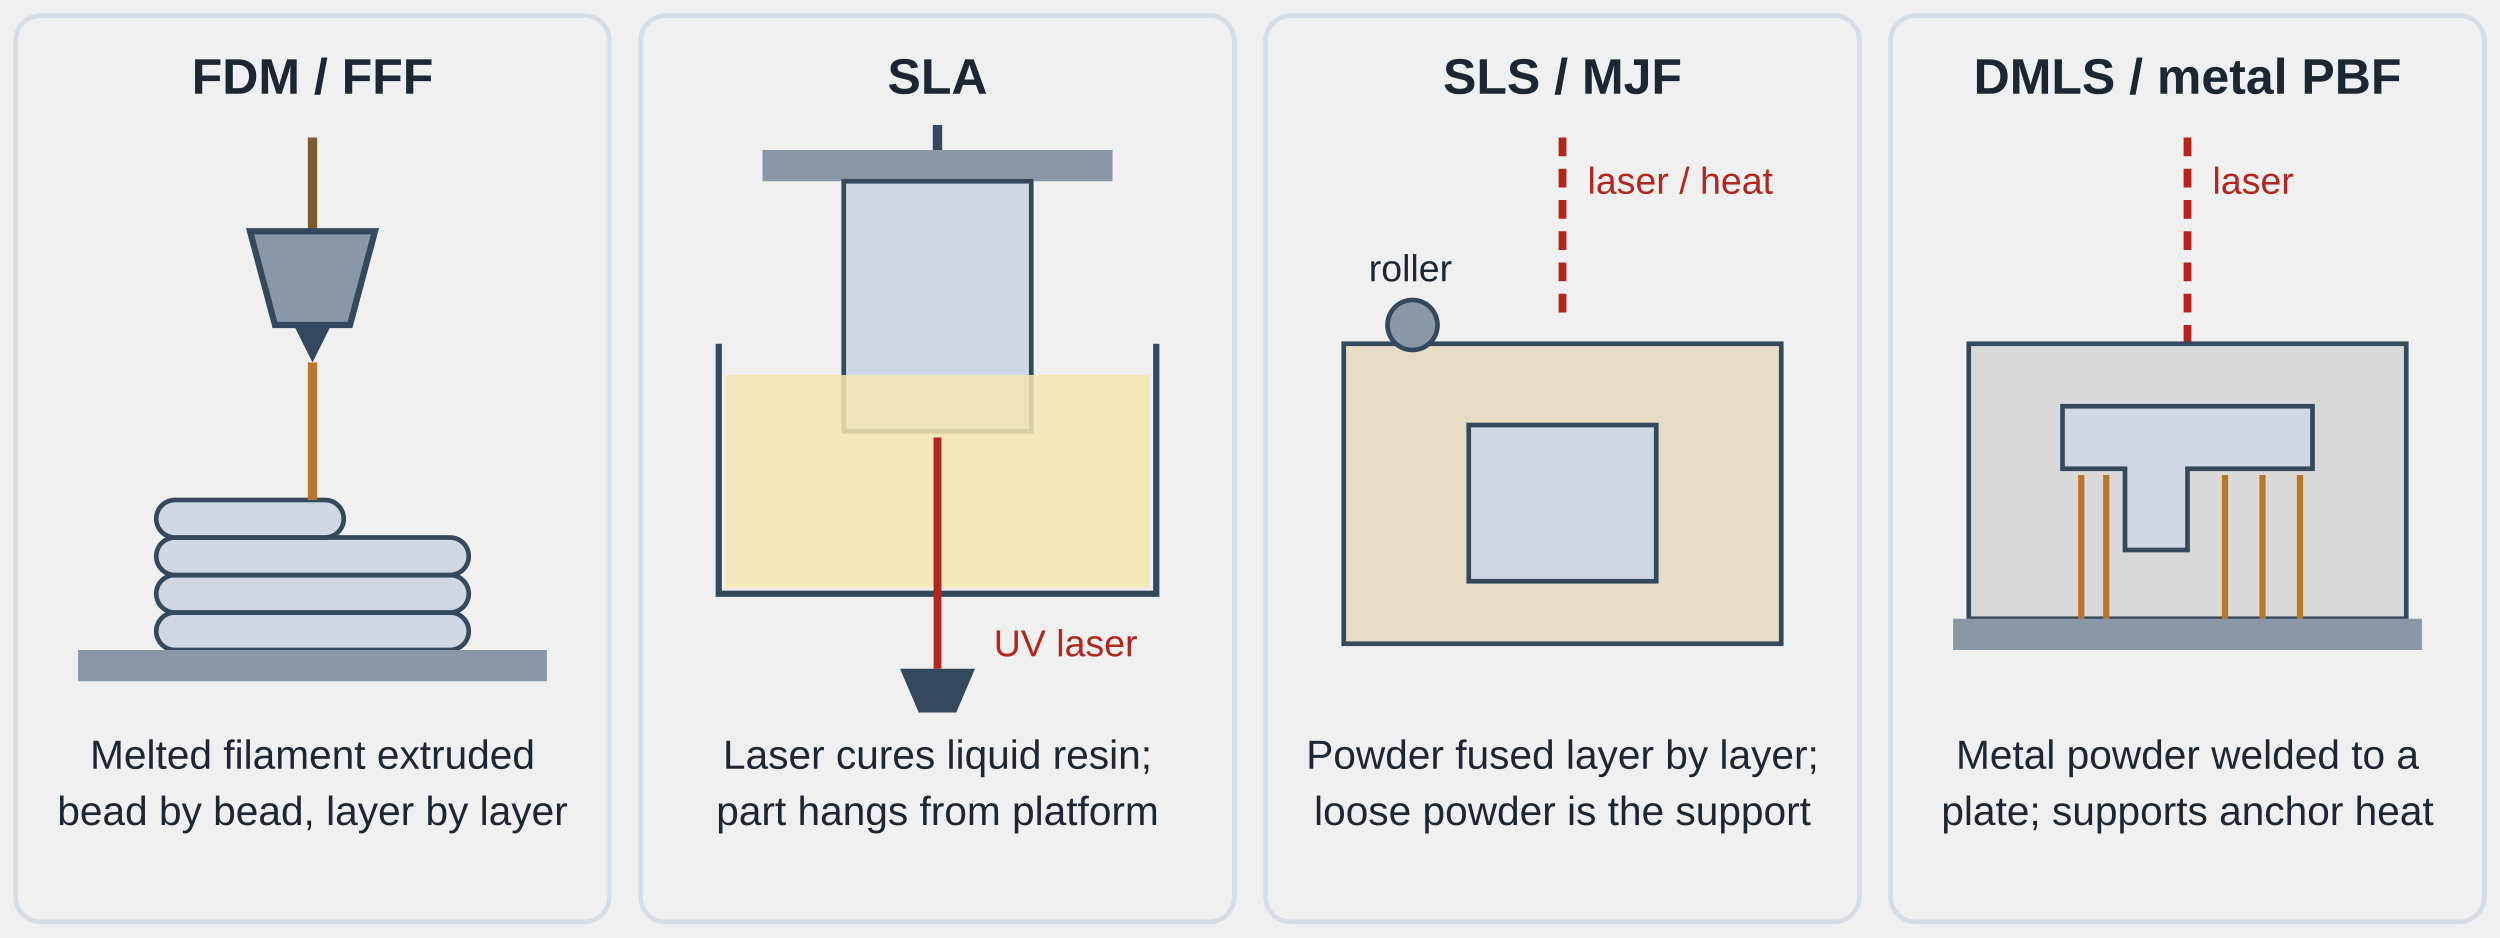
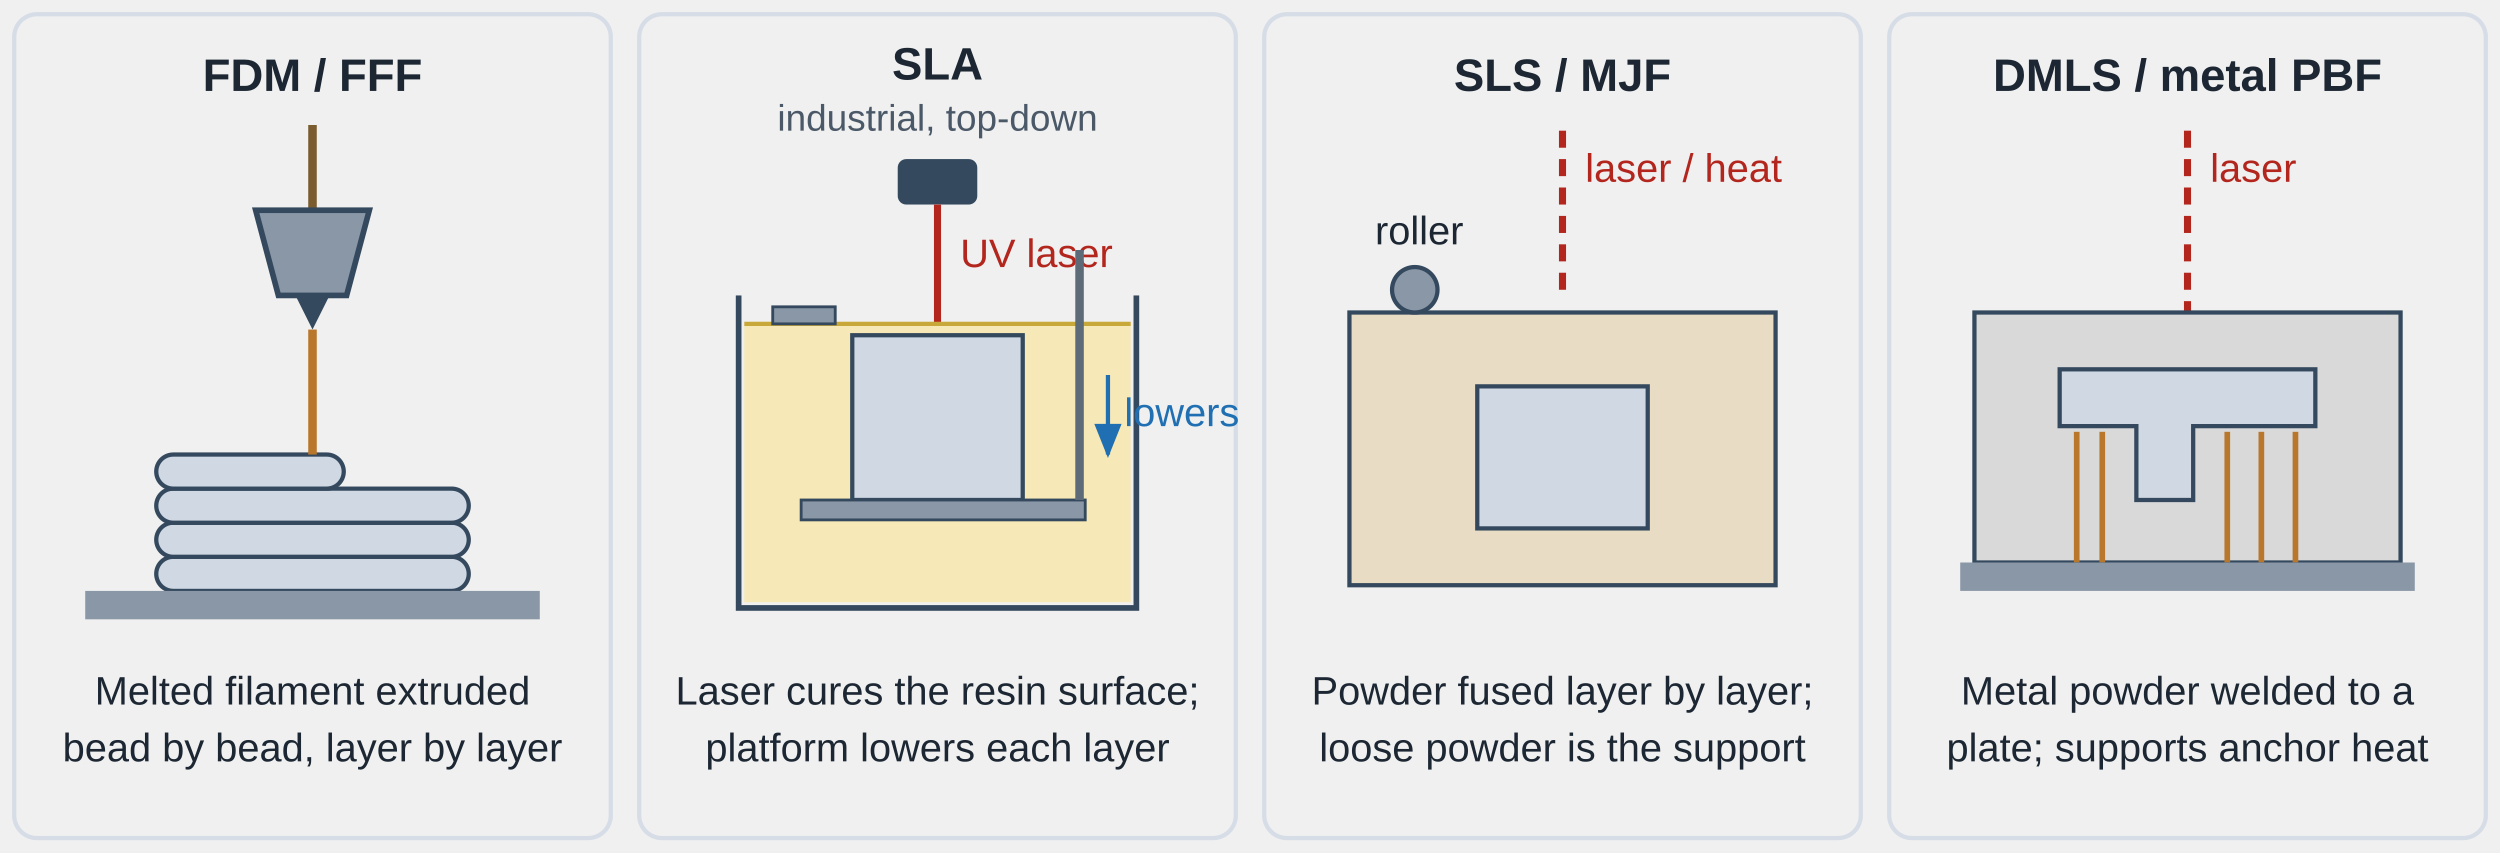
- <svg xmlns="http://www.w3.org/2000/svg" viewBox="0 0 800 300" width="800" height="300" font-family="Segoe UI, Arial, sans-serif">
+ <svg xmlns="http://www.w3.org/2000/svg" viewBox="0 0 880 300" width="880" height="300" role="img" aria-label="How FDM, industrial top-down SLA, SLS or MJF, and DMLS build parts">
+   <style>
+   text { font-family: "Segoe UI", Arial, sans-serif; fill: #1c2733; font-size: 14px; }
+   .h { font-size: 16px; font-weight: 700; }
+   .s { font-size: 13px; fill: #4a5868; }
+   .lbl { fill: #1f6fb2; font-weight: 600; }
+   .good { fill: #1d7a4f; font-weight: 600; }
+   .warn { fill: #b0590e; font-weight: 600; }
+   .bad { fill: #b3261e; font-weight: 600; }
+   .muted { fill: #6b7a8c; font-size: 13px; letter-spacing: 2px; }
+   .part { fill: #cfd8e3; stroke: #34495e; stroke-width: 2; }
+   .part2 { fill: #9fb4c9; stroke: #34495e; stroke-width: 2; }
+   .tool { fill: #f3b562; stroke: #b9772c; stroke-width: 2; }
+   .flute { stroke: #b9772c; stroke-width: 1.5; }
+   .holder { fill: #9aa7b4; stroke: #5d6b79; stroke-width: 2; }
+   .dim { stroke: #1f6fb2; stroke-width: 1.5; fill: none; }
+   .lead { stroke: #1f6fb2; stroke-width: 1.5; fill: none; }
+   .sep { stroke: #d6dde6; stroke-width: 2; }
+   .air { fill: #ffffff; stroke: #34495e; stroke-width: 1.5; }
+ </style>
+   <defs>
+     <marker id="d" viewBox="0 0 10 10" refX="5" refY="5" markerWidth="8" markerHeight="8" orient="auto-start-reverse">
+       <path d="M0 1 L10 5 L0 9 z" fill="#1f6fb2" />
+     </marker>
+     <marker id="a" viewBox="0 0 10 10" refX="9" refY="5" markerWidth="8" markerHeight="8" orient="auto-start-reverse">
+       <path d="M0 1 L10 5 L0 9 z" fill="#1f6fb2" />
+     </marker>
+     <marker id="ag" viewBox="0 0 10 10" refX="9" refY="5" markerWidth="8" markerHeight="8" orient="auto-start-reverse">
+       <path d="M0 1 L10 5 L0 9 z" fill="#1d7a4f" />
+     </marker>
+     <marker id="ab" viewBox="0 0 10 10" refX="9" refY="5" markerWidth="8" markerHeight="8" orient="auto-start-reverse">
+       <path d="M0 1 L10 5 L0 9 z" fill="#b3261e" />
+     </marker>
+   </defs>
  <g fill="none" stroke="#d6dde6" stroke-width="1.5">
-     <rect x="5" y="5" width="190" height="290" rx="8" />
-     <rect x="205" y="5" width="190" height="290" rx="8" />
-     <rect x="405" y="5" width="190" height="290" rx="8" />
-     <rect x="605" y="5" width="190" height="290" rx="8" />
+     <rect x="5" y="5" width="210" height="290" rx="8" />
+     <rect x="225" y="5" width="210" height="290" rx="8" />
+     <rect x="445" y="5" width="210" height="290" rx="8" />
+     <rect x="665" y="5" width="210" height="290" rx="8" />
  </g>
-   <text x="100" y="30" text-anchor="middle" font-size="16" font-weight="700" fill="#1c2733">FDM / FFF</text>
-   <line x1="100" y1="44" x2="100" y2="74" stroke="#7a5c2e" stroke-width="3" />
-   <polygon points="80,74 120,74 112,104 88,104" fill="#8a97a6" stroke="#34495e" stroke-width="2" />
-   <polygon points="94,104 106,104 100,116" fill="#34495e" />
+   <text x="110" y="32" text-anchor="middle" class="h">FDM / FFF</text>
+   <line x1="110" y1="44" x2="110" y2="74" stroke="#7a5c2e" stroke-width="3" />
+   <polygon points="90,74 130,74 122,104 98,104" fill="#8a97a6" stroke="#34495e" stroke-width="2" />
+   <polygon points="104,104 116,104 110,116" fill="#34495e" />
  <g fill="#cfd8e3" stroke="#34495e" stroke-width="1.5">
-     <rect x="50" y="196" width="100" height="12" rx="6" />
-     <rect x="50" y="184" width="100" height="12" rx="6" />
-     <rect x="50" y="172" width="100" height="12" rx="6" />
-     <rect x="50" y="160" width="60" height="12" rx="6" />
+     <rect x="55" y="196" width="110" height="12" rx="6" />
+     <rect x="55" y="184" width="110" height="12" rx="6" />
+     <rect x="55" y="172" width="110" height="12" rx="6" />
+     <rect x="55" y="160" width="66" height="12" rx="6" />
  </g>
-   <line x1="100" y1="116" x2="100" y2="160" stroke="#b9772c" stroke-width="3" />
-   <rect x="25" y="208" width="150" height="10" fill="#8a97a6" />
-   <text x="100" y="246" text-anchor="middle" font-size="13" fill="#1c2733">Melted filament extruded</text>
-   <text x="100" y="264" text-anchor="middle" font-size="13" fill="#1c2733">bead by bead, layer by layer</text>
-   <text x="300" y="30" text-anchor="middle" font-size="16" font-weight="700" fill="#1c2733">SLA</text>
-   <rect x="244" y="48" width="112" height="10" fill="#8a97a6" />
-   <line x1="300" y1="40" x2="300" y2="48" stroke="#34495e" stroke-width="3" />
-   <rect x="270" y="58" width="60" height="80" fill="#cfd8e3" stroke="#34495e" stroke-width="1.5" />
-   <path d="M230,110 L230,190 L370,190 L370,110" fill="none" stroke="#34495e" stroke-width="2" />
-   <rect x="232" y="120" width="136" height="68" fill="#f6e7b0" opacity="0.85" />
-   <line x1="300" y1="214" x2="300" y2="140" stroke="#b3261e" stroke-width="2.5" />
-   <polygon points="288,214 312,214 306,228 294,228" fill="#34495e" />
-   <text x="318" y="210" font-size="12" fill="#b3261e">UV laser</text>
-   <text x="300" y="246" text-anchor="middle" font-size="13" fill="#1c2733">Laser cures liquid resin;</text>
-   <text x="300" y="264" text-anchor="middle" font-size="13" fill="#1c2733">part hangs from platform</text>
-   <text x="500" y="30" text-anchor="middle" font-size="16" font-weight="700" fill="#1c2733">SLS / MJF</text>
-   <line x1="500" y1="44" x2="500" y2="104" stroke="#b3261e" stroke-width="2.5" stroke-dasharray="6 4" />
-   <text x="508" y="62" font-size="12" fill="#b3261e">laser / heat</text>
-   <rect x="430" y="110" width="140" height="96" fill="#e8dcc4" stroke="#34495e" stroke-width="1.5" />
-   <rect x="470" y="136" width="60" height="50" fill="#cfd8e3" stroke="#34495e" stroke-width="1.5" />
-   <circle cx="452" cy="104" r="8" fill="#8a97a6" stroke="#34495e" stroke-width="1.5" />
-   <text x="438" y="90" font-size="12" fill="#1c2733">roller</text>
-   <text x="500" y="246" text-anchor="middle" font-size="13" fill="#1c2733">Powder fused layer by layer;</text>
-   <text x="500" y="264" text-anchor="middle" font-size="13" fill="#1c2733">loose powder is the support</text>
-   <text x="700" y="30" text-anchor="middle" font-size="16" font-weight="700" fill="#1c2733">DMLS / metal PBF</text>
-   <line x1="700" y1="44" x2="700" y2="112" stroke="#b3261e" stroke-width="2.5" stroke-dasharray="6 4" />
-   <text x="708" y="62" font-size="12" fill="#b3261e">laser</text>
-   <rect x="630" y="110" width="140" height="88" fill="#d9d9d9" stroke="#34495e" stroke-width="1.5" />
-   <polygon points="660,130 740,130 740,150 700,150 700,176 680,176 680,150 660,150" fill="#cfd8e3" stroke="#34495e" stroke-width="1.5" />
-   <g stroke="#b9772c" stroke-width="2">
-     <line x1="666" y1="152" x2="666" y2="198" />
-     <line x1="674" y1="152" x2="674" y2="198" />
-     <line x1="712" y1="152" x2="712" y2="198" />
-     <line x1="724" y1="152" x2="724" y2="198" />
-     <line x1="736" y1="152" x2="736" y2="198" />
+   <line x1="110" y1="116" x2="110" y2="160" stroke="#b9772c" stroke-width="3" />
+   <rect x="30" y="208" width="160" height="10" fill="#8a97a6" />
+   <text x="110" y="248" text-anchor="middle">Melted filament extruded</text>
+   <text x="110" y="268" text-anchor="middle">bead by bead, layer by layer</text>
+   <g transform="translate(220,0)">
+     <text x="110" y="28" text-anchor="middle" class="h">SLA</text>
+     <text x="110" y="46" text-anchor="middle" class="s">industrial, top-down</text>
+     <rect x="96" y="56" width="28" height="16" rx="3" fill="#34495e" />
+     <line x1="110" y1="72" x2="110" y2="114" stroke="#b3261e" stroke-width="2.5" />
+     <text x="118" y="94" font-size="13" style="fill:#b3261e">UV laser</text>
+     <path d="M40,104 L40,214 L180,214 L180,104" fill="none" stroke="#34495e" stroke-width="2" />
+     <rect x="42" y="114" width="136" height="98" fill="#f6e7b0" opacity="0.9" />
+     <line x1="42" y1="114" x2="178" y2="114" stroke="#c9a83a" stroke-width="1.5" />
+     <rect x="52" y="108" width="22" height="6" fill="#8a97a6" stroke="#34495e" stroke-width="1" />
+     <rect x="80" y="118" width="60" height="58" fill="#cfd8e3" stroke="#34495e" stroke-width="1.5" />
+     <rect x="62" y="176" width="100" height="7" fill="#8a97a6" stroke="#34495e" stroke-width="1" />
+     <line x1="160" y1="88" x2="160" y2="176" stroke="#5d6b79" stroke-width="3" />
+     <line x1="170" y1="132" x2="170" y2="160" class="lead" marker-end="url(#a)" />
+     <text x="196" y="150" font-size="12" text-anchor="middle" style="fill:#1f6fb2">lowers</text>
+     <text x="110" y="248" text-anchor="middle">Laser cures the resin surface;</text>
+     <text x="110" y="268" text-anchor="middle">platform lowers each layer</text>
  </g>
-   <rect x="625" y="198" width="150" height="10" fill="#8a97a6" />
-   <text x="700" y="246" text-anchor="middle" font-size="13" fill="#1c2733">Metal powder welded to a</text>
-   <text x="700" y="264" text-anchor="middle" font-size="13" fill="#1c2733">plate; supports anchor heat</text>
+   <g transform="translate(440,0)">
+     <text x="110" y="32" text-anchor="middle" class="h">SLS / MJF</text>
+     <line x1="110" y1="46" x2="110" y2="104" stroke="#b3261e" stroke-width="2.5" stroke-dasharray="6 4" />
+     <text x="118" y="64" font-size="13" style="fill:#b3261e">laser / heat</text>
+     <rect x="35" y="110" width="150" height="96" fill="#e8dcc4" stroke="#34495e" stroke-width="1.5" />
+     <rect x="80" y="136" width="60" height="50" fill="#cfd8e3" stroke="#34495e" stroke-width="1.5" />
+     <circle cx="58" cy="102" r="8" fill="#8a97a6" stroke="#34495e" stroke-width="1.5" />
+     <text x="44" y="86" font-size="13">roller</text>
+     <text x="110" y="248" text-anchor="middle">Powder fused layer by layer;</text>
+     <text x="110" y="268" text-anchor="middle">loose powder is the support</text>
+   </g>
+   <g transform="translate(660,0)">
+     <text x="110" y="32" text-anchor="middle" class="h">DMLS / metal PBF</text>
+     <line x1="110" y1="46" x2="110" y2="112" stroke="#b3261e" stroke-width="2.5" stroke-dasharray="6 4" />
+     <text x="118" y="64" font-size="13" style="fill:#b3261e">laser</text>
+     <rect x="35" y="110" width="150" height="88" fill="#d9d9d9" stroke="#34495e" stroke-width="1.5" />
+     <polygon points="65,130 155,130 155,150 112,150 112,176 92,176 92,150 65,150" fill="#cfd8e3" stroke="#34495e" stroke-width="1.5" />
+     <g stroke="#b9772c" stroke-width="2">
+       <line x1="71" y1="152" x2="71" y2="198" />
+       <line x1="80" y1="152" x2="80" y2="198" />
+       <line x1="124" y1="152" x2="124" y2="198" />
+       <line x1="136" y1="152" x2="136" y2="198" />
+       <line x1="148" y1="152" x2="148" y2="198" />
+     </g>
+     <rect x="30" y="198" width="160" height="10" fill="#8a97a6" />
+     <text x="110" y="248" text-anchor="middle">Metal powder welded to a</text>
+     <text x="110" y="268" text-anchor="middle">plate; supports anchor heat</text>
+   </g>
</svg>
